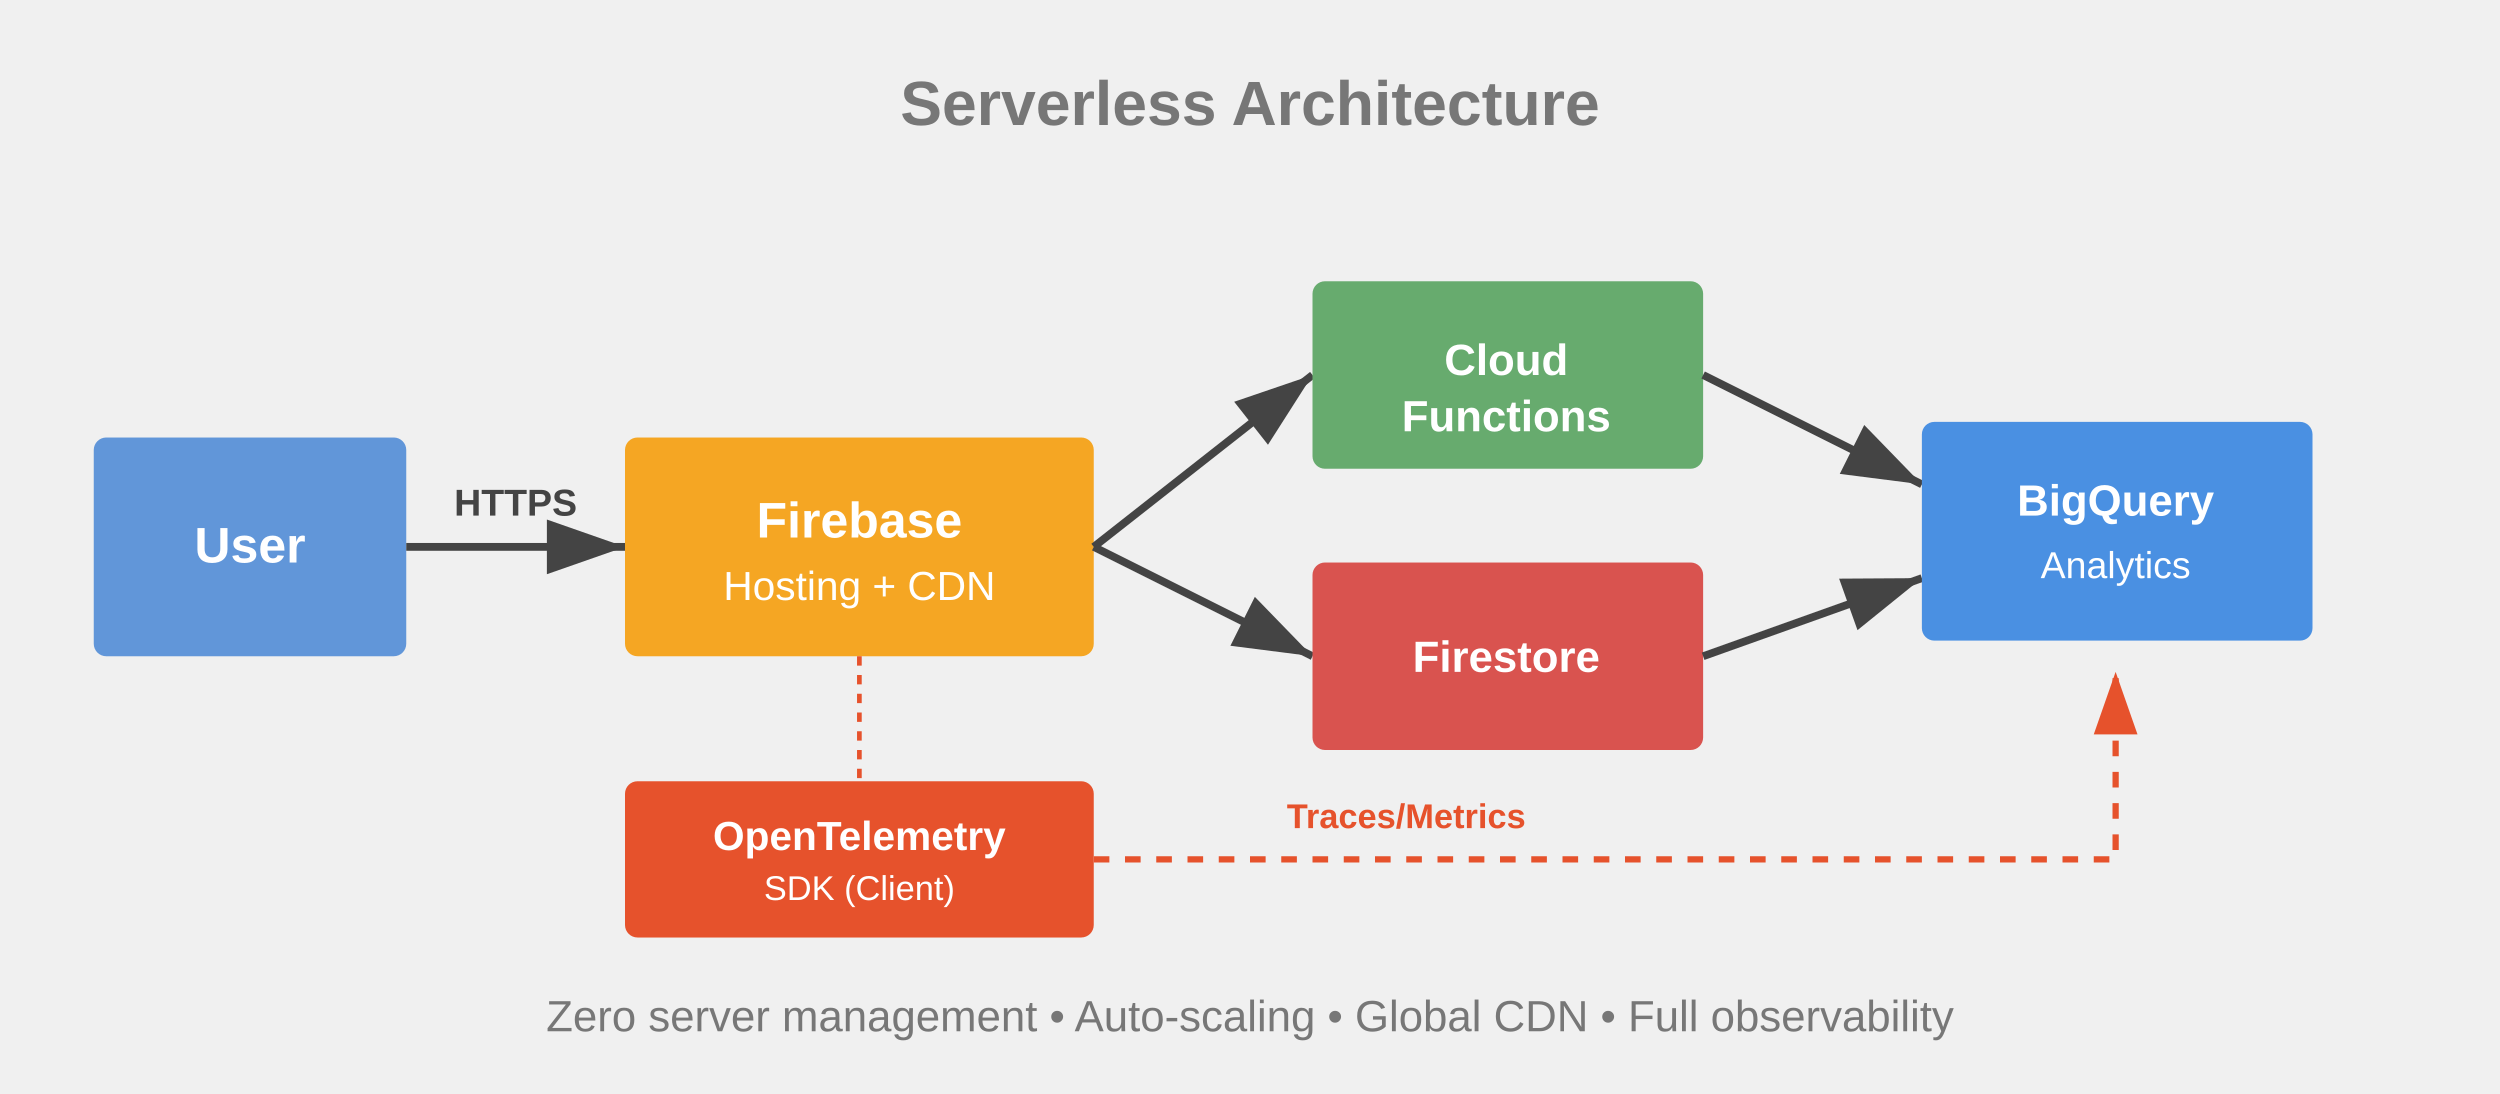
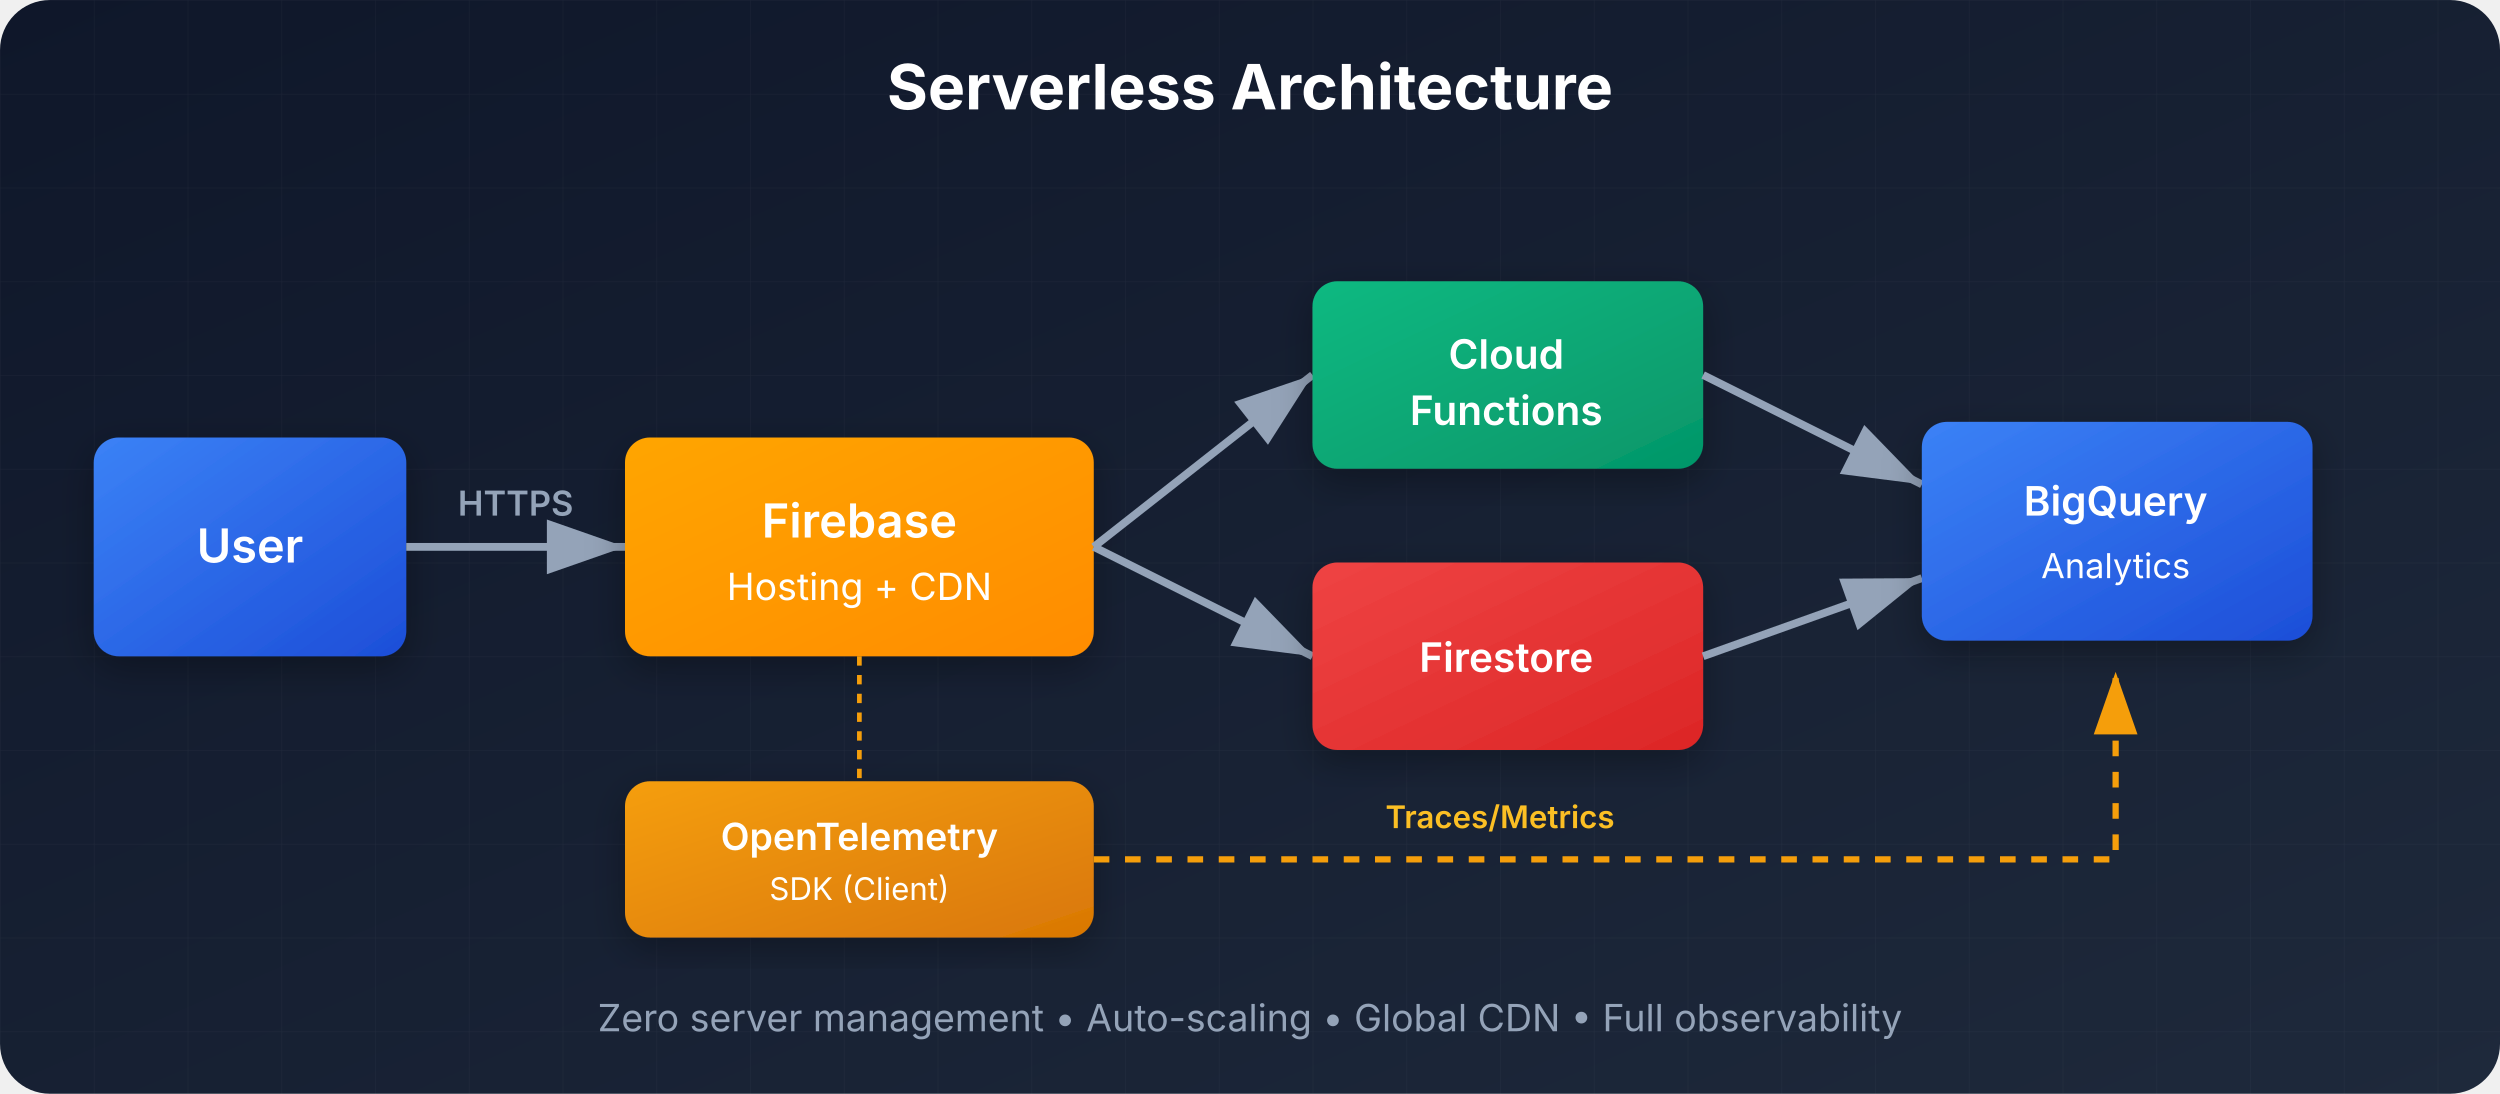
- <svg xmlns="http://www.w3.org/2000/svg" viewBox="0 0 800 350">
+ <svg xmlns="http://www.w3.org/2000/svg" viewBox="0 0 800 350" style="font-family: system-ui, -apple-system, sans-serif;">
  <defs>
+     <linearGradient id="userGrad" x1="0%" y1="0%" x2="100%" y2="100%">
+       <stop offset="0%" style="stop-color:#3b82f6" />
+       <stop offset="100%" style="stop-color:#1d4ed8" />
+     </linearGradient>
+     <linearGradient id="firebaseGrad" x1="0%" y1="0%" x2="100%" y2="100%">
+       <stop offset="0%" style="stop-color:#FFA500" />
+       <stop offset="100%" style="stop-color:#FF8C00" />
+     </linearGradient>
+     <linearGradient id="functionsGrad" x1="0%" y1="0%" x2="100%" y2="100%">
+       <stop offset="0%" style="stop-color:#10b981" />
+       <stop offset="100%" style="stop-color:#059669" />
+     </linearGradient>
+     <linearGradient id="firestoreGrad" x1="0%" y1="0%" x2="100%" y2="100%">
+       <stop offset="0%" style="stop-color:#ef4444" />
+       <stop offset="100%" style="stop-color:#dc2626" />
+     </linearGradient>
+     <linearGradient id="bigqueryGrad" x1="0%" y1="0%" x2="100%" y2="100%">
+       <stop offset="0%" style="stop-color:#3b82f6" />
+       <stop offset="100%" style="stop-color:#1d4ed8" />
+     </linearGradient>
+     <linearGradient id="otelGrad" x1="0%" y1="0%" x2="100%" y2="100%">
+       <stop offset="0%" style="stop-color:#f59e0b" />
+       <stop offset="100%" style="stop-color:#d97706" />
+     </linearGradient>
+     <linearGradient id="bgGrad" x1="0%" y1="0%" x2="100%" y2="100%">
+       <stop offset="0%" style="stop-color:#0f172a" />
+       <stop offset="100%" style="stop-color:#1e293b" />
+     </linearGradient>
+     <filter id="shadow" x="-20%" y="-20%" width="140%" height="140%">
+       <feDropShadow dx="0" dy="4" stdDeviation="6" flood-color="#000" flood-opacity="0.3" />
+     </filter>
    <marker id="arrowhead" markerWidth="10" markerHeight="7" refX="10" refY="3.5" orient="auto">
-       <polygon points="0 0, 10 3.5, 0 7" fill="#444" />
+       <polygon points="0 0, 10 3.5, 0 7" fill="#94a3b8" />
    </marker>
    <marker id="arrowhead-dashed" markerWidth="10" markerHeight="7" refX="10" refY="3.5" orient="auto">
-       <polygon points="0 0, 10 3.5, 0 7" fill="#E6522C" />
+       <polygon points="0 0, 10 3.5, 0 7" fill="#f59e0b" />
    </marker>
  </defs>
-   <text x="400" y="40" text-anchor="middle" fill="#777" font-size="20" font-weight="bold" font-family="Arial, sans-serif">Serverless Architecture</text>
-   <rect x="30" y="140" width="100" height="70" fill="#6196D9" rx="4" />
-   <text x="80" y="180" text-anchor="middle" fill="white" font-size="16" font-weight="bold" font-family="Arial, sans-serif">User</text>
-   <path d="M 130 175 L 200 175" stroke="#444" stroke-width="2.5" marker-end="url(#arrowhead)" />
-   <text x="165" y="165" text-anchor="middle" fill="#444" font-size="12" font-family="Arial, sans-serif" font-weight="bold">HTTPS</text>
-   <rect x="200" y="140" width="150" height="70" fill="#F5A623" rx="4" />
-   <text x="275" y="172" text-anchor="middle" fill="white" font-size="16" font-weight="bold" font-family="Arial, sans-serif">Firebase</text>
-   <text x="275" y="192" text-anchor="middle" fill="white" font-size="13" font-family="Arial, sans-serif">Hosting + CDN</text>
-   <path d="M 350 175 L 420 120" stroke="#444" stroke-width="2.5" marker-end="url(#arrowhead)" />
-   <path d="M 350 175 L 420 210" stroke="#444" stroke-width="2.5" marker-end="url(#arrowhead)" />
-   <rect x="420" y="90" width="125" height="60" fill="#67AB6E" rx="4" />
-   <text x="482" y="120" text-anchor="middle" fill="white" font-size="14" font-weight="bold" font-family="Arial, sans-serif">Cloud</text>
-   <text x="482" y="138" text-anchor="middle" fill="white" font-size="14" font-weight="bold" font-family="Arial, sans-serif">Functions</text>
-   <rect x="420" y="180" width="125" height="60" fill="#D9534F" rx="4" />
-   <text x="482" y="215" text-anchor="middle" fill="white" font-size="14" font-weight="bold" font-family="Arial, sans-serif">Firestore</text>
-   <path d="M 545 120 L 615 155" stroke="#444" stroke-width="2.5" marker-end="url(#arrowhead)" />
-   <path d="M 545 210 L 615 185" stroke="#444" stroke-width="2.5" marker-end="url(#arrowhead)" />
-   <rect x="615" y="135" width="125" height="70" fill="#4A90E2" rx="4" />
-   <text x="677" y="165" text-anchor="middle" fill="white" font-size="14" font-weight="bold" font-family="Arial, sans-serif">BigQuery</text>
-   <text x="677" y="185" text-anchor="middle" fill="white" font-size="12" font-family="Arial, sans-serif">Analytics</text>
-   <rect x="200" y="250" width="150" height="50" fill="#E6522C" rx="4" />
-   <text x="275" y="272" text-anchor="middle" fill="white" font-size="13" font-weight="bold" font-family="Arial, sans-serif">OpenTelemetry</text>
-   <text x="275" y="288" text-anchor="middle" fill="white" font-size="11" font-family="Arial, sans-serif">SDK (Client)</text>
-   <path d="M 350 275 L 677 275 L 677 215" stroke="#E6522C" stroke-width="2" stroke-dasharray="5,5" marker-end="url(#arrowhead-dashed)" fill="none" />
-   <text x="450" y="265" text-anchor="middle" fill="#E6522C" font-size="11" font-family="Arial, sans-serif" font-weight="bold">Traces/Metrics</text>
-   <path d="M 275 210 L 275 250" stroke="#E6522C" stroke-width="1.5" stroke-dasharray="3,3" />
-   <text x="400" y="330" text-anchor="middle" fill="#777" font-size="14" font-family="Arial, sans-serif">Zero server management • Auto-scaling • Global CDN • Full observability</text>
+   <rect width="800" height="350" rx="16" fill="url(#bgGrad)" />
+   <pattern id="grid" width="30" height="30" patternUnits="userSpaceOnUse">
+     <path d="M 30 0 L 0 0 0 30" fill="none" stroke="#ffffff" stroke-width="0.3" opacity="0.05" />
+   </pattern>
+   <rect width="800" height="350" fill="url(#grid)" />
+   <text x="400" y="35" text-anchor="middle" fill="#ffffff" font-size="20" font-weight="700">Serverless Architecture</text>
+   <g filter="url(#shadow)">
+     <rect x="30" y="140" width="100" height="70" rx="8" fill="url(#userGrad)" />
+     <text x="80" y="180" text-anchor="middle" fill="white" font-size="15" font-weight="600">User</text>
+   </g>
+   <path d="M 130 175 L 200 175" stroke="#94a3b8" stroke-width="2.5" marker-end="url(#arrowhead)" />
+   <text x="165" y="165" text-anchor="middle" fill="#94a3b8" font-size="11" font-weight="600">HTTPS</text>
+   <g filter="url(#shadow)">
+     <rect x="200" y="140" width="150" height="70" rx="8" fill="url(#firebaseGrad)" />
+     <text x="275" y="172" text-anchor="middle" fill="white" font-size="15" font-weight="600">Firebase</text>
+     <text x="275" y="192" text-anchor="middle" fill="white" font-size="12">Hosting + CDN</text>
+   </g>
+   <path d="M 350 175 L 420 120" stroke="#94a3b8" stroke-width="2.5" marker-end="url(#arrowhead)" />
+   <path d="M 350 175 L 420 210" stroke="#94a3b8" stroke-width="2.5" marker-end="url(#arrowhead)" />
+   <g filter="url(#shadow)">
+     <rect x="420" y="90" width="125" height="60" rx="8" fill="url(#functionsGrad)" />
+     <text x="482" y="118" text-anchor="middle" fill="white" font-size="13" font-weight="600">Cloud</text>
+     <text x="482" y="136" text-anchor="middle" fill="white" font-size="13" font-weight="600">Functions</text>
+   </g>
+   <g filter="url(#shadow)">
+     <rect x="420" y="180" width="125" height="60" rx="8" fill="url(#firestoreGrad)" />
+     <text x="482" y="215" text-anchor="middle" fill="white" font-size="13" font-weight="600">Firestore</text>
+   </g>
+   <path d="M 545 120 L 615 155" stroke="#94a3b8" stroke-width="2.5" marker-end="url(#arrowhead)" />
+   <path d="M 545 210 L 615 185" stroke="#94a3b8" stroke-width="2.5" marker-end="url(#arrowhead)" />
+   <g filter="url(#shadow)">
+     <rect x="615" y="135" width="125" height="70" rx="8" fill="url(#bigqueryGrad)" />
+     <text x="677" y="165" text-anchor="middle" fill="white" font-size="13" font-weight="600">BigQuery</text>
+     <text x="677" y="185" text-anchor="middle" fill="white" font-size="11">Analytics</text>
+   </g>
+   <g filter="url(#shadow)">
+     <rect x="200" y="250" width="150" height="50" rx="8" fill="url(#otelGrad)" />
+     <text x="275" y="272" text-anchor="middle" fill="white" font-size="12" font-weight="600">OpenTelemetry</text>
+     <text x="275" y="288" text-anchor="middle" fill="white" font-size="10">SDK (Client)</text>
+   </g>
+   <path d="M 350 275 L 677 275 L 677 215" stroke="#f59e0b" stroke-width="2" stroke-dasharray="5,5" marker-end="url(#arrowhead-dashed)" fill="none" />
+   <text x="480" y="265" text-anchor="middle" fill="#fbbf24" font-size="10" font-weight="600">Traces/Metrics</text>
+   <path d="M 275 210 L 275 250" stroke="#f59e0b" stroke-width="1.5" stroke-dasharray="3,3" />
+   <text x="400" y="330" text-anchor="middle" fill="#94a3b8" font-size="12">Zero server management • Auto-scaling • Global CDN • Full observability</text>
</svg>
